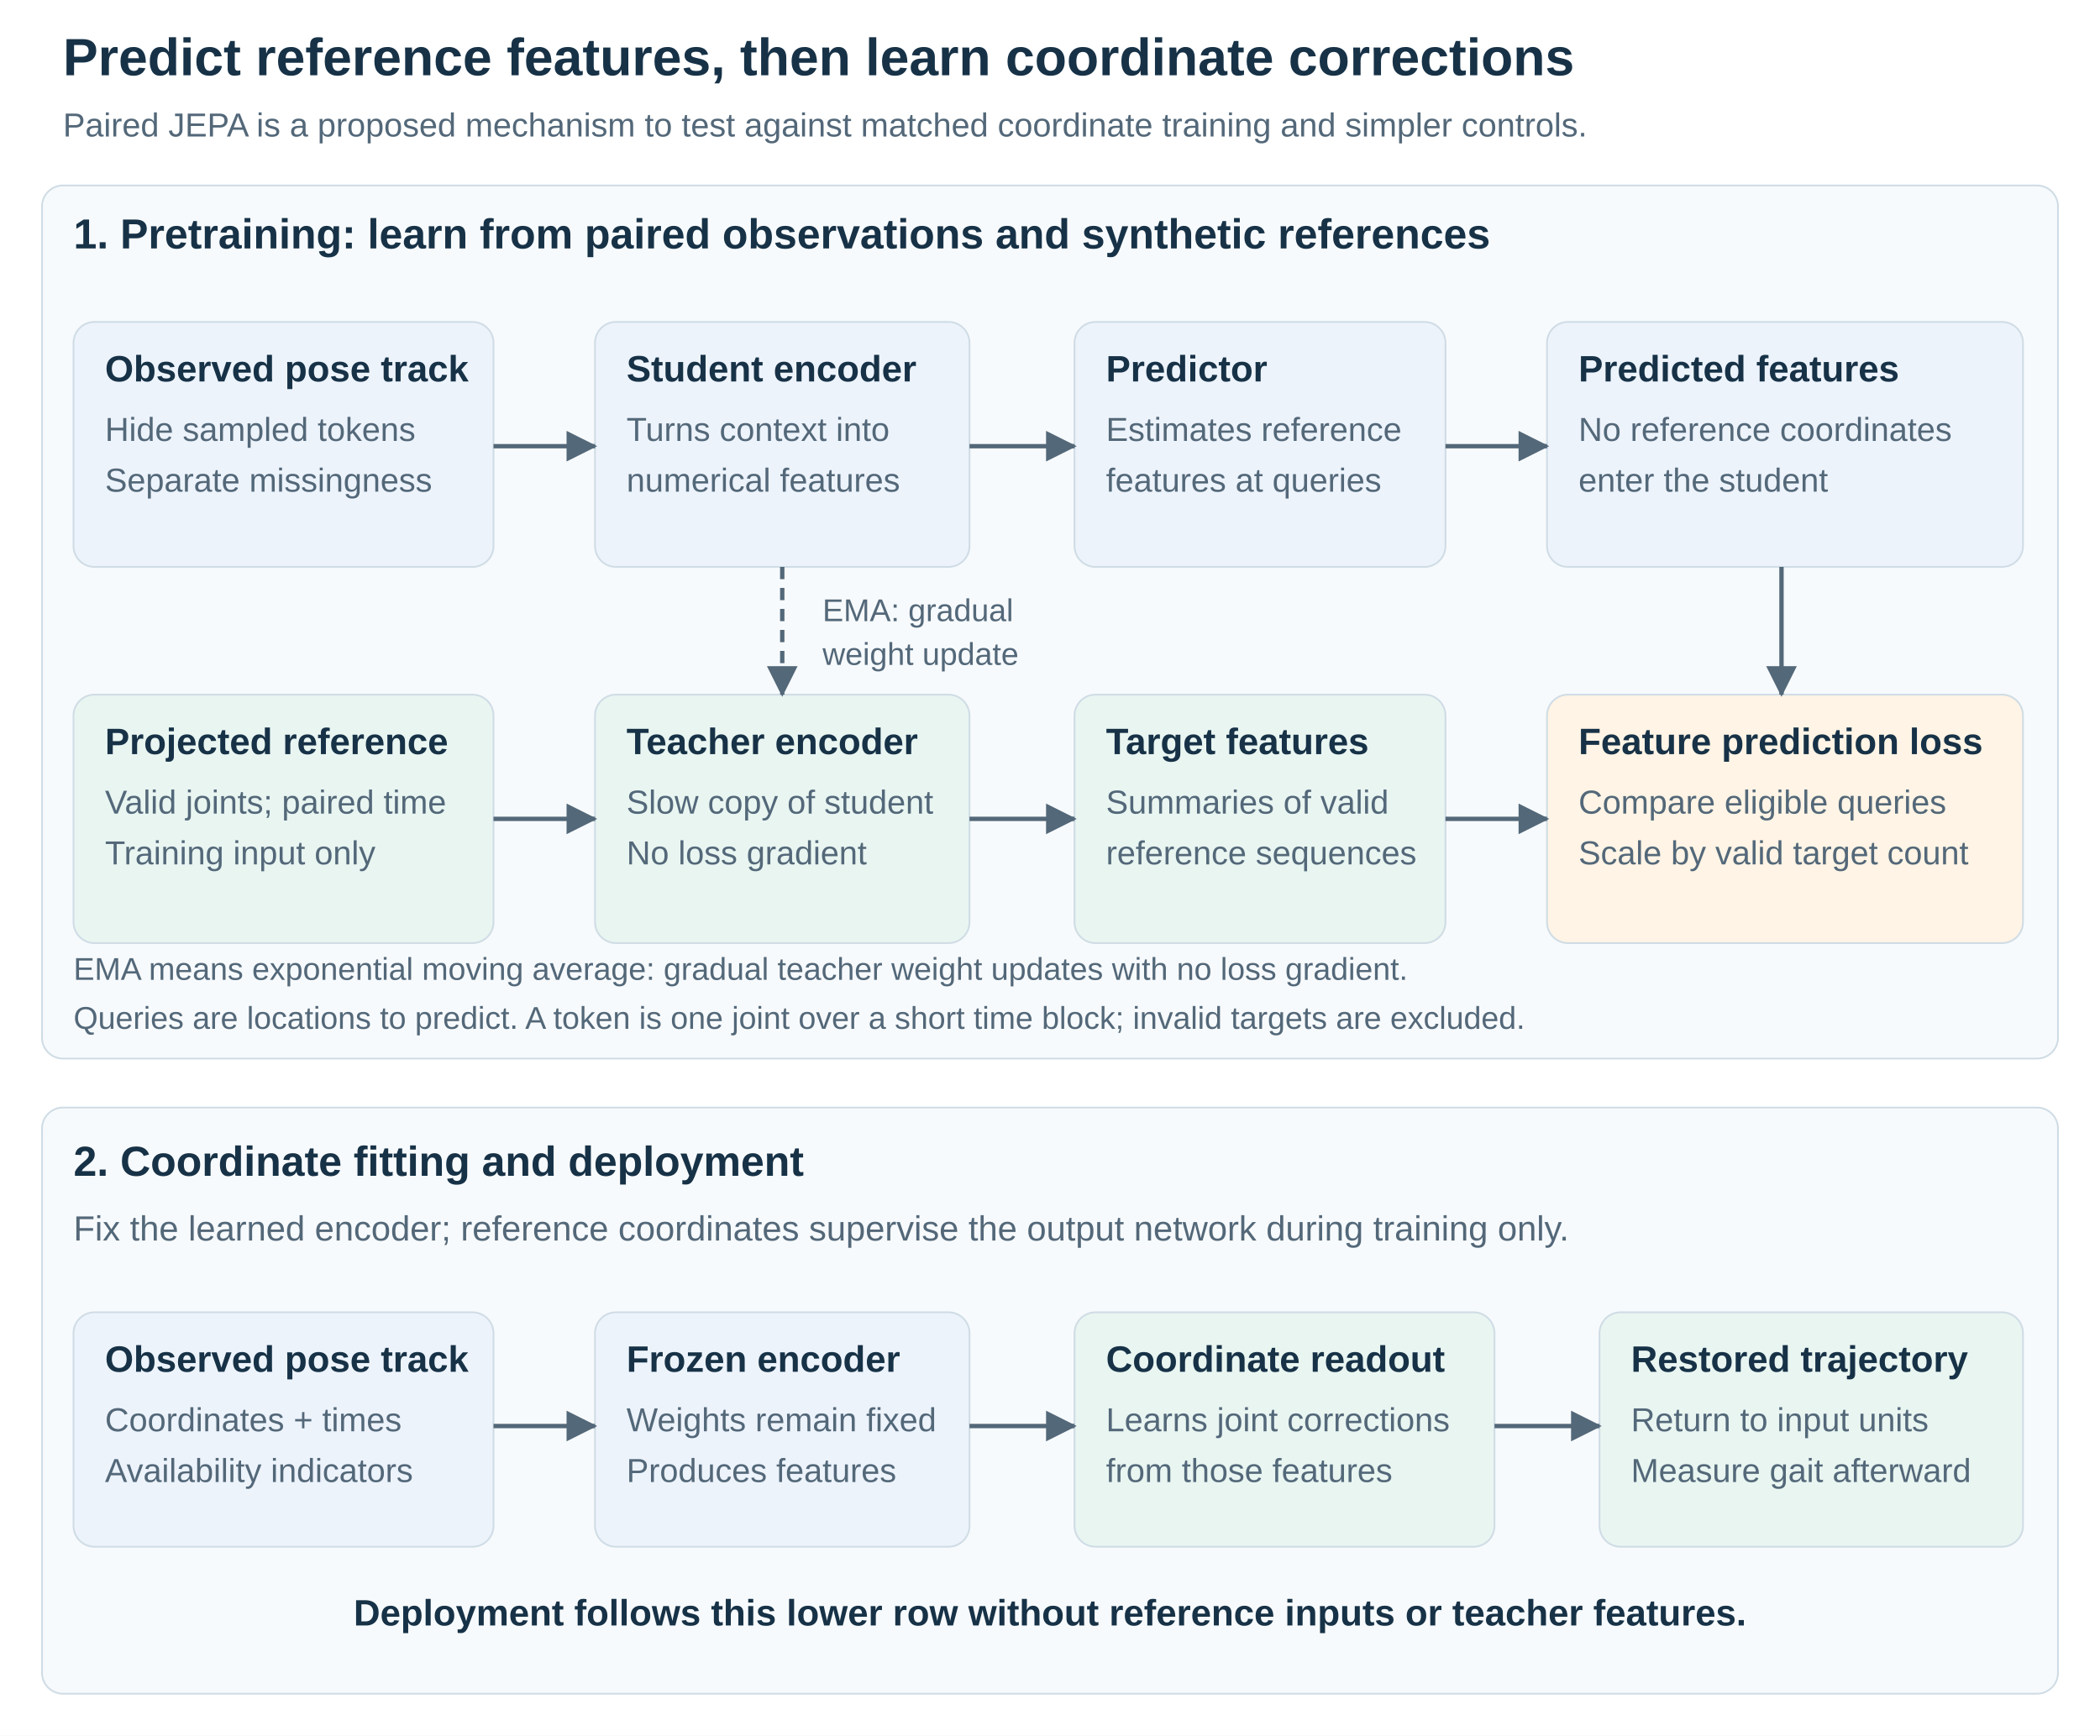
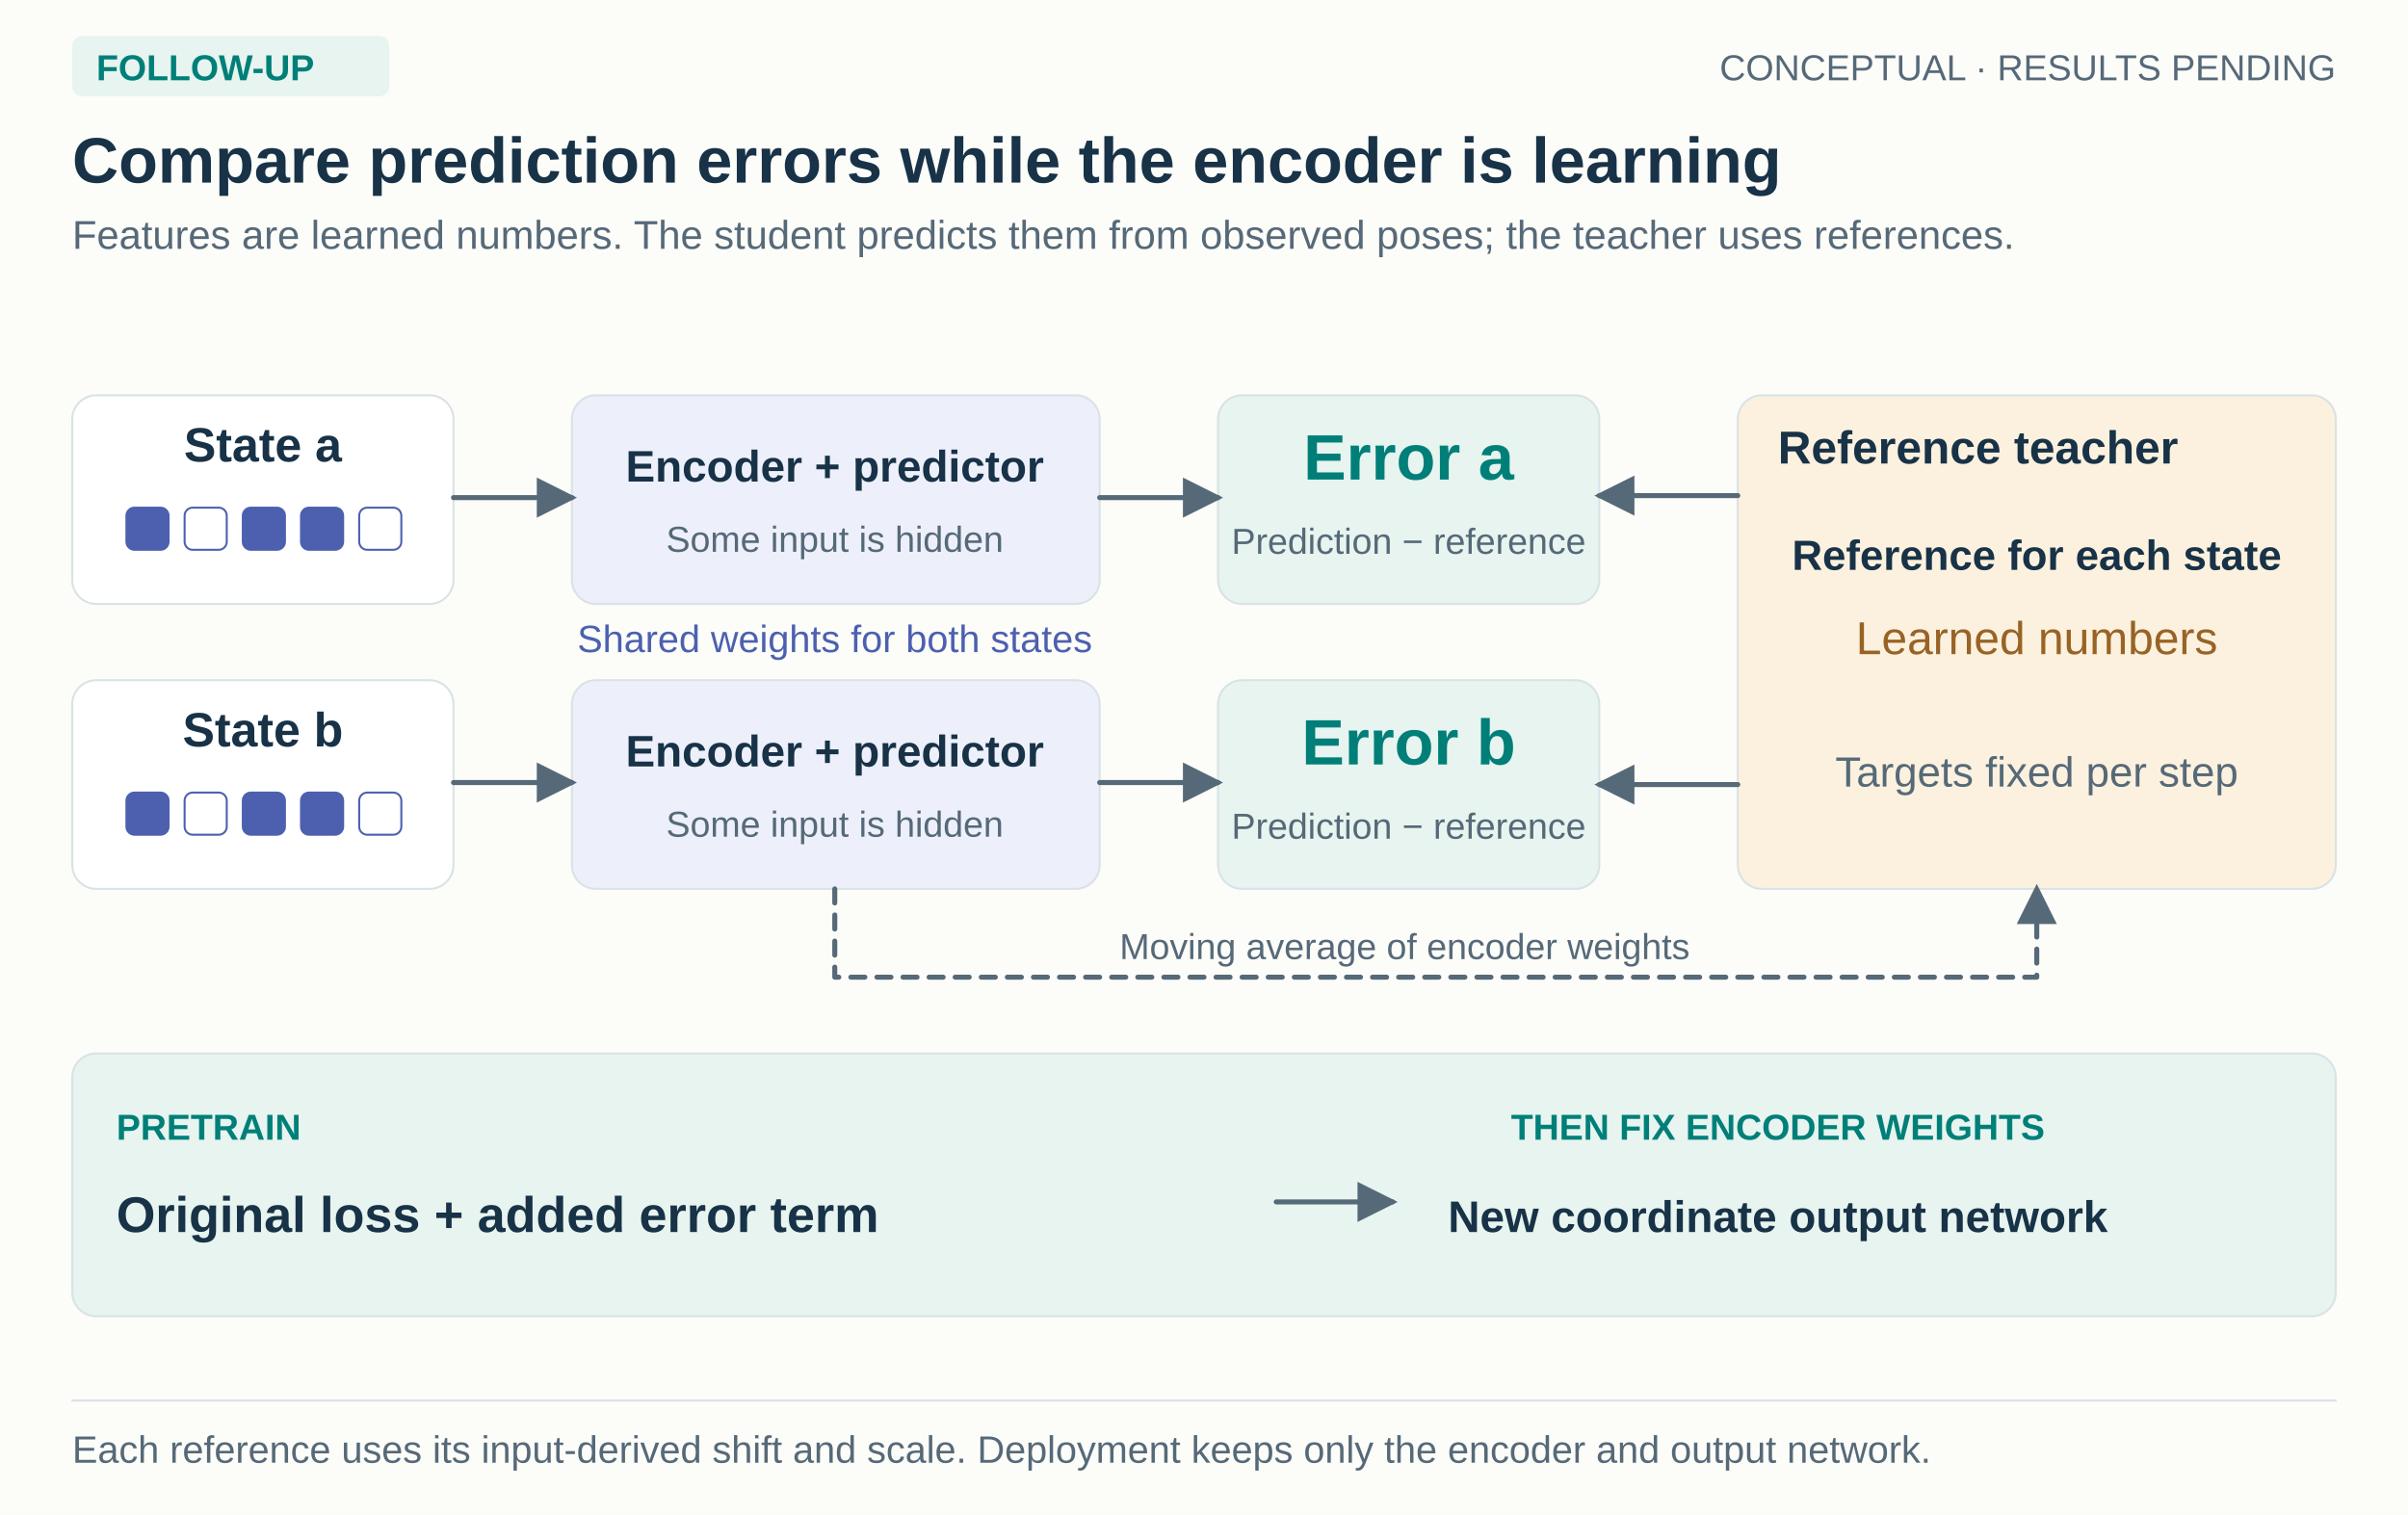
- <svg xmlns="http://www.w3.org/2000/svg" width="1200" height="992" viewBox="0 0 1200 992" role="img" aria-labelledby="title desc">
+ <svg xmlns="http://www.w3.org/2000/svg" width="1200" height="755" viewBox="0 0 1200 755" role="img" aria-labelledby="title desc">
  <defs>
-     <marker id="arrow" markerWidth="7" markerHeight="7" refX="6.5" refY="3.5" orient="auto">
-       <path d="M0 0L7 3.5L0 7" fill="#536879" />
+     <marker id="arrow" markerWidth="8" markerHeight="8" refX="7" refY="4" orient="auto">
+       <path d="M0 0L8 4L0 8" fill="#566978" />
    </marker>
  </defs>
-   <rect width="1200" height="992" fill="white" />
-   <text x="36" y="43" font-family="Arial, sans-serif" font-size="30" fill="#173247" text-anchor="start" font-weight="bold">Predict reference features, then learn coordinate corrections</text>
-   <text x="36" y="78" font-family="Arial, sans-serif" font-size="19" fill="#536879" text-anchor="start" font-weight="normal">Paired JEPA is a proposed mechanism to test against matched coordinate training and simpler controls.</text>
-   <rect x="24" y="106" width="1152" height="499" rx="12" fill="#f7fafc" stroke="#cfdce5" />
-   <text x="42" y="142" font-family="Arial, sans-serif" font-size="24" fill="#173247" text-anchor="start" font-weight="bold">1. Pretraining: learn from paired observations and synthetic references</text>
-   <rect x="42" y="184" width="240" height="140" rx="12" fill="#edf3fb" stroke="#cfdce5" />
-   <text x="60" y="218" font-family="Arial, sans-serif" font-size="21" fill="#173247" text-anchor="start" font-weight="bold">Observed pose track</text>
-   <text x="60" y="252" font-family="Arial, sans-serif" font-size="19" fill="#536879" text-anchor="start" font-weight="normal">Hide sampled tokens</text>
-   <text x="60" y="281" font-family="Arial, sans-serif" font-size="19" fill="#536879" text-anchor="start" font-weight="normal">Separate missingness</text>
-   <rect x="340" y="184" width="214" height="140" rx="12" fill="#edf3fb" stroke="#cfdce5" />
-   <text x="358" y="218" font-family="Arial, sans-serif" font-size="21" fill="#173247" text-anchor="start" font-weight="bold">Student encoder</text>
-   <text x="358" y="252" font-family="Arial, sans-serif" font-size="19" fill="#536879" text-anchor="start" font-weight="normal">Turns context into</text>
-   <text x="358" y="281" font-family="Arial, sans-serif" font-size="19" fill="#536879" text-anchor="start" font-weight="normal">numerical features</text>
-   <rect x="614" y="184" width="212" height="140" rx="12" fill="#edf3fb" stroke="#cfdce5" />
-   <text x="632" y="218" font-family="Arial, sans-serif" font-size="21" fill="#173247" text-anchor="start" font-weight="bold">Predictor</text>
-   <text x="632" y="252" font-family="Arial, sans-serif" font-size="19" fill="#536879" text-anchor="start" font-weight="normal">Estimates reference</text>
-   <text x="632" y="281" font-family="Arial, sans-serif" font-size="19" fill="#536879" text-anchor="start" font-weight="normal">features at queries</text>
-   <rect x="884" y="184" width="272" height="140" rx="12" fill="#edf3fb" stroke="#cfdce5" />
-   <text x="902" y="218" font-family="Arial, sans-serif" font-size="21" fill="#173247" text-anchor="start" font-weight="bold">Predicted features</text>
-   <text x="902" y="252" font-family="Arial, sans-serif" font-size="19" fill="#536879" text-anchor="start" font-weight="normal">No reference coordinates</text>
-   <text x="902" y="281" font-family="Arial, sans-serif" font-size="19" fill="#536879" text-anchor="start" font-weight="normal">enter the student</text>
-   <polyline points="282,255 340,255" fill="none" stroke="#536879" stroke-width="2.5" stroke-linejoin="round" marker-end="url(#arrow)" />
-   <polyline points="554,255 614,255" fill="none" stroke="#536879" stroke-width="2.5" stroke-linejoin="round" marker-end="url(#arrow)" />
-   <polyline points="826,255 884,255" fill="none" stroke="#536879" stroke-width="2.5" stroke-linejoin="round" marker-end="url(#arrow)" />
-   <rect x="42" y="397" width="240" height="142" rx="12" fill="#e9f5f1" stroke="#cfdce5" />
-   <text x="60" y="431" font-family="Arial, sans-serif" font-size="21" fill="#173247" text-anchor="start" font-weight="bold">Projected reference</text>
-   <text x="60" y="465" font-family="Arial, sans-serif" font-size="19" fill="#536879" text-anchor="start" font-weight="normal">Valid joints; paired time</text>
-   <text x="60" y="494" font-family="Arial, sans-serif" font-size="19" fill="#536879" text-anchor="start" font-weight="normal">Training input only</text>
-   <rect x="340" y="397" width="214" height="142" rx="12" fill="#e9f5f1" stroke="#cfdce5" />
-   <text x="358" y="431" font-family="Arial, sans-serif" font-size="21" fill="#173247" text-anchor="start" font-weight="bold">Teacher encoder</text>
-   <text x="358" y="465" font-family="Arial, sans-serif" font-size="19" fill="#536879" text-anchor="start" font-weight="normal">Slow copy of student</text>
-   <text x="358" y="494" font-family="Arial, sans-serif" font-size="19" fill="#536879" text-anchor="start" font-weight="normal">No loss gradient</text>
-   <rect x="614" y="397" width="212" height="142" rx="12" fill="#e9f5f1" stroke="#cfdce5" />
-   <text x="632" y="431" font-family="Arial, sans-serif" font-size="21" fill="#173247" text-anchor="start" font-weight="bold">Target features</text>
-   <text x="632" y="465" font-family="Arial, sans-serif" font-size="19" fill="#536879" text-anchor="start" font-weight="normal">Summaries of valid</text>
-   <text x="632" y="494" font-family="Arial, sans-serif" font-size="19" fill="#536879" text-anchor="start" font-weight="normal">reference sequences</text>
-   <rect x="884" y="397" width="272" height="142" rx="12" fill="#fff4e5" stroke="#cfdce5" />
-   <text x="902" y="431" font-family="Arial, sans-serif" font-size="21" fill="#173247" text-anchor="start" font-weight="bold">Feature prediction loss</text>
-   <text x="902" y="465" font-family="Arial, sans-serif" font-size="19" fill="#536879" text-anchor="start" font-weight="normal">Compare eligible queries</text>
-   <text x="902" y="494" font-family="Arial, sans-serif" font-size="19" fill="#536879" text-anchor="start" font-weight="normal">Scale by valid target count</text>
-   <polyline points="282,468 340,468" fill="none" stroke="#536879" stroke-width="2.5" stroke-linejoin="round" marker-end="url(#arrow)" />
-   <polyline points="554,468 614,468" fill="none" stroke="#536879" stroke-width="2.5" stroke-linejoin="round" marker-end="url(#arrow)" />
-   <polyline points="826,468 884,468" fill="none" stroke="#536879" stroke-width="2.5" stroke-linejoin="round" marker-end="url(#arrow)" />
-   <polyline points="1018,324 1018,397" fill="none" stroke="#536879" stroke-width="2.5" stroke-linejoin="round" marker-end="url(#arrow)" />
-   <polyline points="447,324 447,397" fill="none" stroke="#536879" stroke-width="2.5" stroke-linejoin="round" marker-end="url(#arrow)" stroke-dasharray="7 5" />
-   <text x="470" y="355" font-family="Arial, sans-serif" font-size="18" fill="#536879" text-anchor="start" font-weight="normal">EMA: gradual</text>
-   <text x="470" y="380" font-family="Arial, sans-serif" font-size="18" fill="#536879" text-anchor="start" font-weight="normal">weight update</text>
-   <text x="42" y="560" font-family="Arial, sans-serif" font-size="18" fill="#536879" text-anchor="start" font-weight="normal">EMA means exponential moving average: gradual teacher weight updates with no loss gradient.</text>
-   <text x="42" y="588" font-family="Arial, sans-serif" font-size="18" fill="#536879" text-anchor="start" font-weight="normal">Queries are locations to predict. A token is one joint over a short time block; invalid targets are excluded.</text>
-   <rect x="24" y="633" width="1152" height="335" rx="12" fill="#f7fafc" stroke="#cfdce5" />
-   <text x="42" y="672" font-family="Arial, sans-serif" font-size="24" fill="#173247" text-anchor="start" font-weight="bold">2. Coordinate fitting and deployment</text>
-   <text x="42" y="709" font-family="Arial, sans-serif" font-size="20" fill="#536879" text-anchor="start" font-weight="normal">Fix the learned encoder; reference coordinates supervise the output network during training only.</text>
-   <rect x="42" y="750" width="240" height="134" rx="12" fill="#edf3fb" stroke="#cfdce5" />
-   <text x="60" y="784" font-family="Arial, sans-serif" font-size="21" fill="#173247" text-anchor="start" font-weight="bold">Observed pose track</text>
-   <text x="60" y="818" font-family="Arial, sans-serif" font-size="19" fill="#536879" text-anchor="start" font-weight="normal">Coordinates + times</text>
-   <text x="60" y="847" font-family="Arial, sans-serif" font-size="19" fill="#536879" text-anchor="start" font-weight="normal">Availability indicators</text>
-   <rect x="340" y="750" width="214" height="134" rx="12" fill="#edf3fb" stroke="#cfdce5" />
-   <text x="358" y="784" font-family="Arial, sans-serif" font-size="21" fill="#173247" text-anchor="start" font-weight="bold">Frozen encoder</text>
-   <text x="358" y="818" font-family="Arial, sans-serif" font-size="19" fill="#536879" text-anchor="start" font-weight="normal">Weights remain fixed</text>
-   <text x="358" y="847" font-family="Arial, sans-serif" font-size="19" fill="#536879" text-anchor="start" font-weight="normal">Produces features</text>
-   <rect x="614" y="750" width="240" height="134" rx="12" fill="#e9f5f1" stroke="#cfdce5" />
-   <text x="632" y="784" font-family="Arial, sans-serif" font-size="21" fill="#173247" text-anchor="start" font-weight="bold">Coordinate readout</text>
-   <text x="632" y="818" font-family="Arial, sans-serif" font-size="19" fill="#536879" text-anchor="start" font-weight="normal">Learns joint corrections</text>
-   <text x="632" y="847" font-family="Arial, sans-serif" font-size="19" fill="#536879" text-anchor="start" font-weight="normal">from those features</text>
-   <rect x="914" y="750" width="242" height="134" rx="12" fill="#e9f5f1" stroke="#cfdce5" />
-   <text x="932" y="784" font-family="Arial, sans-serif" font-size="21" fill="#173247" text-anchor="start" font-weight="bold">Restored trajectory</text>
-   <text x="932" y="818" font-family="Arial, sans-serif" font-size="19" fill="#536879" text-anchor="start" font-weight="normal">Return to input units</text>
-   <text x="932" y="847" font-family="Arial, sans-serif" font-size="19" fill="#536879" text-anchor="start" font-weight="normal">Measure gait afterward</text>
-   <polyline points="282,815 340,815" fill="none" stroke="#536879" stroke-width="2.5" stroke-linejoin="round" marker-end="url(#arrow)" />
-   <polyline points="554,815 614,815" fill="none" stroke="#536879" stroke-width="2.5" stroke-linejoin="round" marker-end="url(#arrow)" />
-   <polyline points="854,815 914,815" fill="none" stroke="#536879" stroke-width="2.5" stroke-linejoin="round" marker-end="url(#arrow)" />
-   <text x="600" y="929" font-family="Arial, sans-serif" font-size="21" fill="#173247" text-anchor="middle" font-weight="bold">Deployment follows this lower row without reference inputs or teacher features.</text>
+   <rect width="1200" height="755" fill="#fcfcf9" />
+   <rect x="36" y="18" width="158" height="30" rx="5" fill="#e7f4ef" stroke="none" />
+   <text x="48" y="40" font-family="Arial, sans-serif" font-size="18" fill="#007f79" text-anchor="start" font-weight="bold">FOLLOW-UP</text>
+   <text x="1164" y="40" font-family="Arial, sans-serif" font-size="18" fill="#566978" text-anchor="end" font-weight="normal">CONCEPTUAL · RESULTS PENDING</text>
+   <text x="36" y="91" font-family="Arial, sans-serif" font-size="32" fill="#183247" text-anchor="start" font-weight="bold">Compare prediction errors while the encoder is learning</text>
+   <text x="36" y="124" font-family="Arial, sans-serif" font-size="20" fill="#566978" text-anchor="start" font-weight="normal">Features are learned numbers. The student predicts them from observed poses; the teacher uses references.</text>
+   <rect x="36" y="197" width="190" height="104" rx="12" fill="white" stroke="#d9e2e5" />
+   <text x="131" y="230" font-family="Arial, sans-serif" font-size="24" fill="#183247" text-anchor="middle" font-weight="bold">State a</text>
+   <rect x="63" y="253" width="21" height="21" rx="4" fill="#4c60af" stroke="#4c60af" />
+   <rect x="92" y="253" width="21" height="21" rx="4" fill="white" stroke="#4c60af" />
+   <rect x="121" y="253" width="21" height="21" rx="4" fill="#4c60af" stroke="#4c60af" />
+   <rect x="150" y="253" width="21" height="21" rx="4" fill="#4c60af" stroke="#4c60af" />
+   <rect x="179" y="253" width="21" height="21" rx="4" fill="white" stroke="#4c60af" />
+   <rect x="285" y="197" width="263" height="104" rx="12" fill="#edf0fa" stroke="#d9e2e5" />
+   <text x="416" y="240" font-family="Arial, sans-serif" font-size="22" fill="#183247" text-anchor="middle" font-weight="bold">Encoder + predictor</text>
+   <text x="416" y="275" font-family="Arial, sans-serif" font-size="18" fill="#566978" text-anchor="middle" font-weight="normal">Some input is hidden</text>
+   <rect x="607" y="197" width="190" height="104" rx="12" fill="#e7f4ef" stroke="#d9e2e5" />
+   <text x="702" y="239" font-family="Arial, sans-serif" font-size="32" fill="#007f79" text-anchor="middle" font-weight="bold">Error a</text>
+   <text x="702" y="276" font-family="Arial, sans-serif" font-size="18" fill="#566978" text-anchor="middle" font-weight="normal">Prediction − reference</text>
+   <polyline points="226.00,248.00 285.00,248.00" fill="none" stroke="#566978" stroke-width="2.5" stroke-linejoin="round" stroke-linecap="round" marker-end="url(#arrow)" />
+   <polyline points="548.00,248.00 607.00,248.00" fill="none" stroke="#566978" stroke-width="2.5" stroke-linejoin="round" stroke-linecap="round" marker-end="url(#arrow)" />
+   <rect x="36" y="339" width="190" height="104" rx="12" fill="white" stroke="#d9e2e5" />
+   <text x="131" y="372" font-family="Arial, sans-serif" font-size="24" fill="#183247" text-anchor="middle" font-weight="bold">State b</text>
+   <rect x="63" y="395" width="21" height="21" rx="4" fill="#4c60af" stroke="#4c60af" />
+   <rect x="92" y="395" width="21" height="21" rx="4" fill="white" stroke="#4c60af" />
+   <rect x="121" y="395" width="21" height="21" rx="4" fill="#4c60af" stroke="#4c60af" />
+   <rect x="150" y="395" width="21" height="21" rx="4" fill="#4c60af" stroke="#4c60af" />
+   <rect x="179" y="395" width="21" height="21" rx="4" fill="white" stroke="#4c60af" />
+   <rect x="285" y="339" width="263" height="104" rx="12" fill="#edf0fa" stroke="#d9e2e5" />
+   <text x="416" y="382" font-family="Arial, sans-serif" font-size="22" fill="#183247" text-anchor="middle" font-weight="bold">Encoder + predictor</text>
+   <text x="416" y="417" font-family="Arial, sans-serif" font-size="18" fill="#566978" text-anchor="middle" font-weight="normal">Some input is hidden</text>
+   <rect x="607" y="339" width="190" height="104" rx="12" fill="#e7f4ef" stroke="#d9e2e5" />
+   <text x="702" y="381" font-family="Arial, sans-serif" font-size="32" fill="#007f79" text-anchor="middle" font-weight="bold">Error b</text>
+   <text x="702" y="418" font-family="Arial, sans-serif" font-size="18" fill="#566978" text-anchor="middle" font-weight="normal">Prediction − reference</text>
+   <polyline points="226.00,390.00 285.00,390.00" fill="none" stroke="#566978" stroke-width="2.5" stroke-linejoin="round" stroke-linecap="round" marker-end="url(#arrow)" />
+   <polyline points="548.00,390.00 607.00,390.00" fill="none" stroke="#566978" stroke-width="2.5" stroke-linejoin="round" stroke-linecap="round" marker-end="url(#arrow)" />
+   <text x="416" y="325" font-family="Arial, sans-serif" font-size="19" fill="#4c60af" text-anchor="middle" font-weight="normal">Shared weights for both states</text>
+   <rect x="866" y="197" width="298" height="246" rx="12" fill="#fbf1de" stroke="#d9e2e5" />
+   <text x="886" y="231" font-family="Arial, sans-serif" font-size="23" fill="#183247" text-anchor="start" font-weight="bold">Reference teacher</text>
+   <text x="1015" y="284" font-family="Arial, sans-serif" font-size="21" fill="#183247" text-anchor="middle" font-weight="bold">Reference for each state</text>
+   <text x="1015" y="326" font-family="Arial, sans-serif" font-size="23" fill="#986325" text-anchor="middle" font-weight="normal">Learned numbers</text>
+   <text x="1015" y="392" font-family="Arial, sans-serif" font-size="21" fill="#566978" text-anchor="middle" font-weight="normal">Targets fixed per step</text>
+   <polyline points="866.00,247.00 797.00,247.00" fill="none" stroke="#566978" stroke-width="2.5" stroke-linejoin="round" stroke-linecap="round" marker-end="url(#arrow)" />
+   <polyline points="866.00,391.00 797.00,391.00" fill="none" stroke="#566978" stroke-width="2.5" stroke-linejoin="round" stroke-linecap="round" marker-end="url(#arrow)" />
+   <polyline points="416.00,443.00 416.00,487.00 1015.00,487.00 1015.00,443.00" fill="none" stroke="#566978" stroke-width="2.5" stroke-linejoin="round" stroke-linecap="round" marker-end="url(#arrow)" stroke-dasharray="7 6" />
+   <text x="700" y="478" font-family="Arial, sans-serif" font-size="18" fill="#566978" text-anchor="middle" font-weight="normal">Moving average of encoder weights</text>
+   <rect x="36" y="525" width="1128" height="131" rx="12" fill="#e7f4ef" stroke="#d9e2e5" />
+   <text x="58" y="568" font-family="Arial, sans-serif" font-size="18" fill="#007f79" text-anchor="start" font-weight="bold">PRETRAIN</text>
+   <text x="58" y="614" font-family="Arial, sans-serif" font-size="25" fill="#183247" text-anchor="start" font-weight="bold">Original loss + added error term</text>
+   <text x="886" y="568" font-family="Arial, sans-serif" font-size="18" fill="#007f79" text-anchor="middle" font-weight="bold">THEN FIX ENCODER WEIGHTS</text>
+   <text x="886" y="614" font-family="Arial, sans-serif" font-size="22" fill="#183247" text-anchor="middle" font-weight="bold">New coordinate output network</text>
+   <polyline points="636.00,599.00 694.00,599.00" fill="none" stroke="#566978" stroke-width="2.5" stroke-linejoin="round" stroke-linecap="round" marker-end="url(#arrow)" />
+   <polyline points="36.00,698.00 1164.00,698.00" fill="none" stroke="#d9e2e5" stroke-width="1" stroke-linejoin="round" stroke-linecap="round" />
+   <text x="36" y="729" font-family="Arial, sans-serif" font-size="19" fill="#566978" text-anchor="start" font-weight="normal">Each reference uses its input-derived shift and scale. Deployment keeps only the encoder and output network.</text>
</svg>
